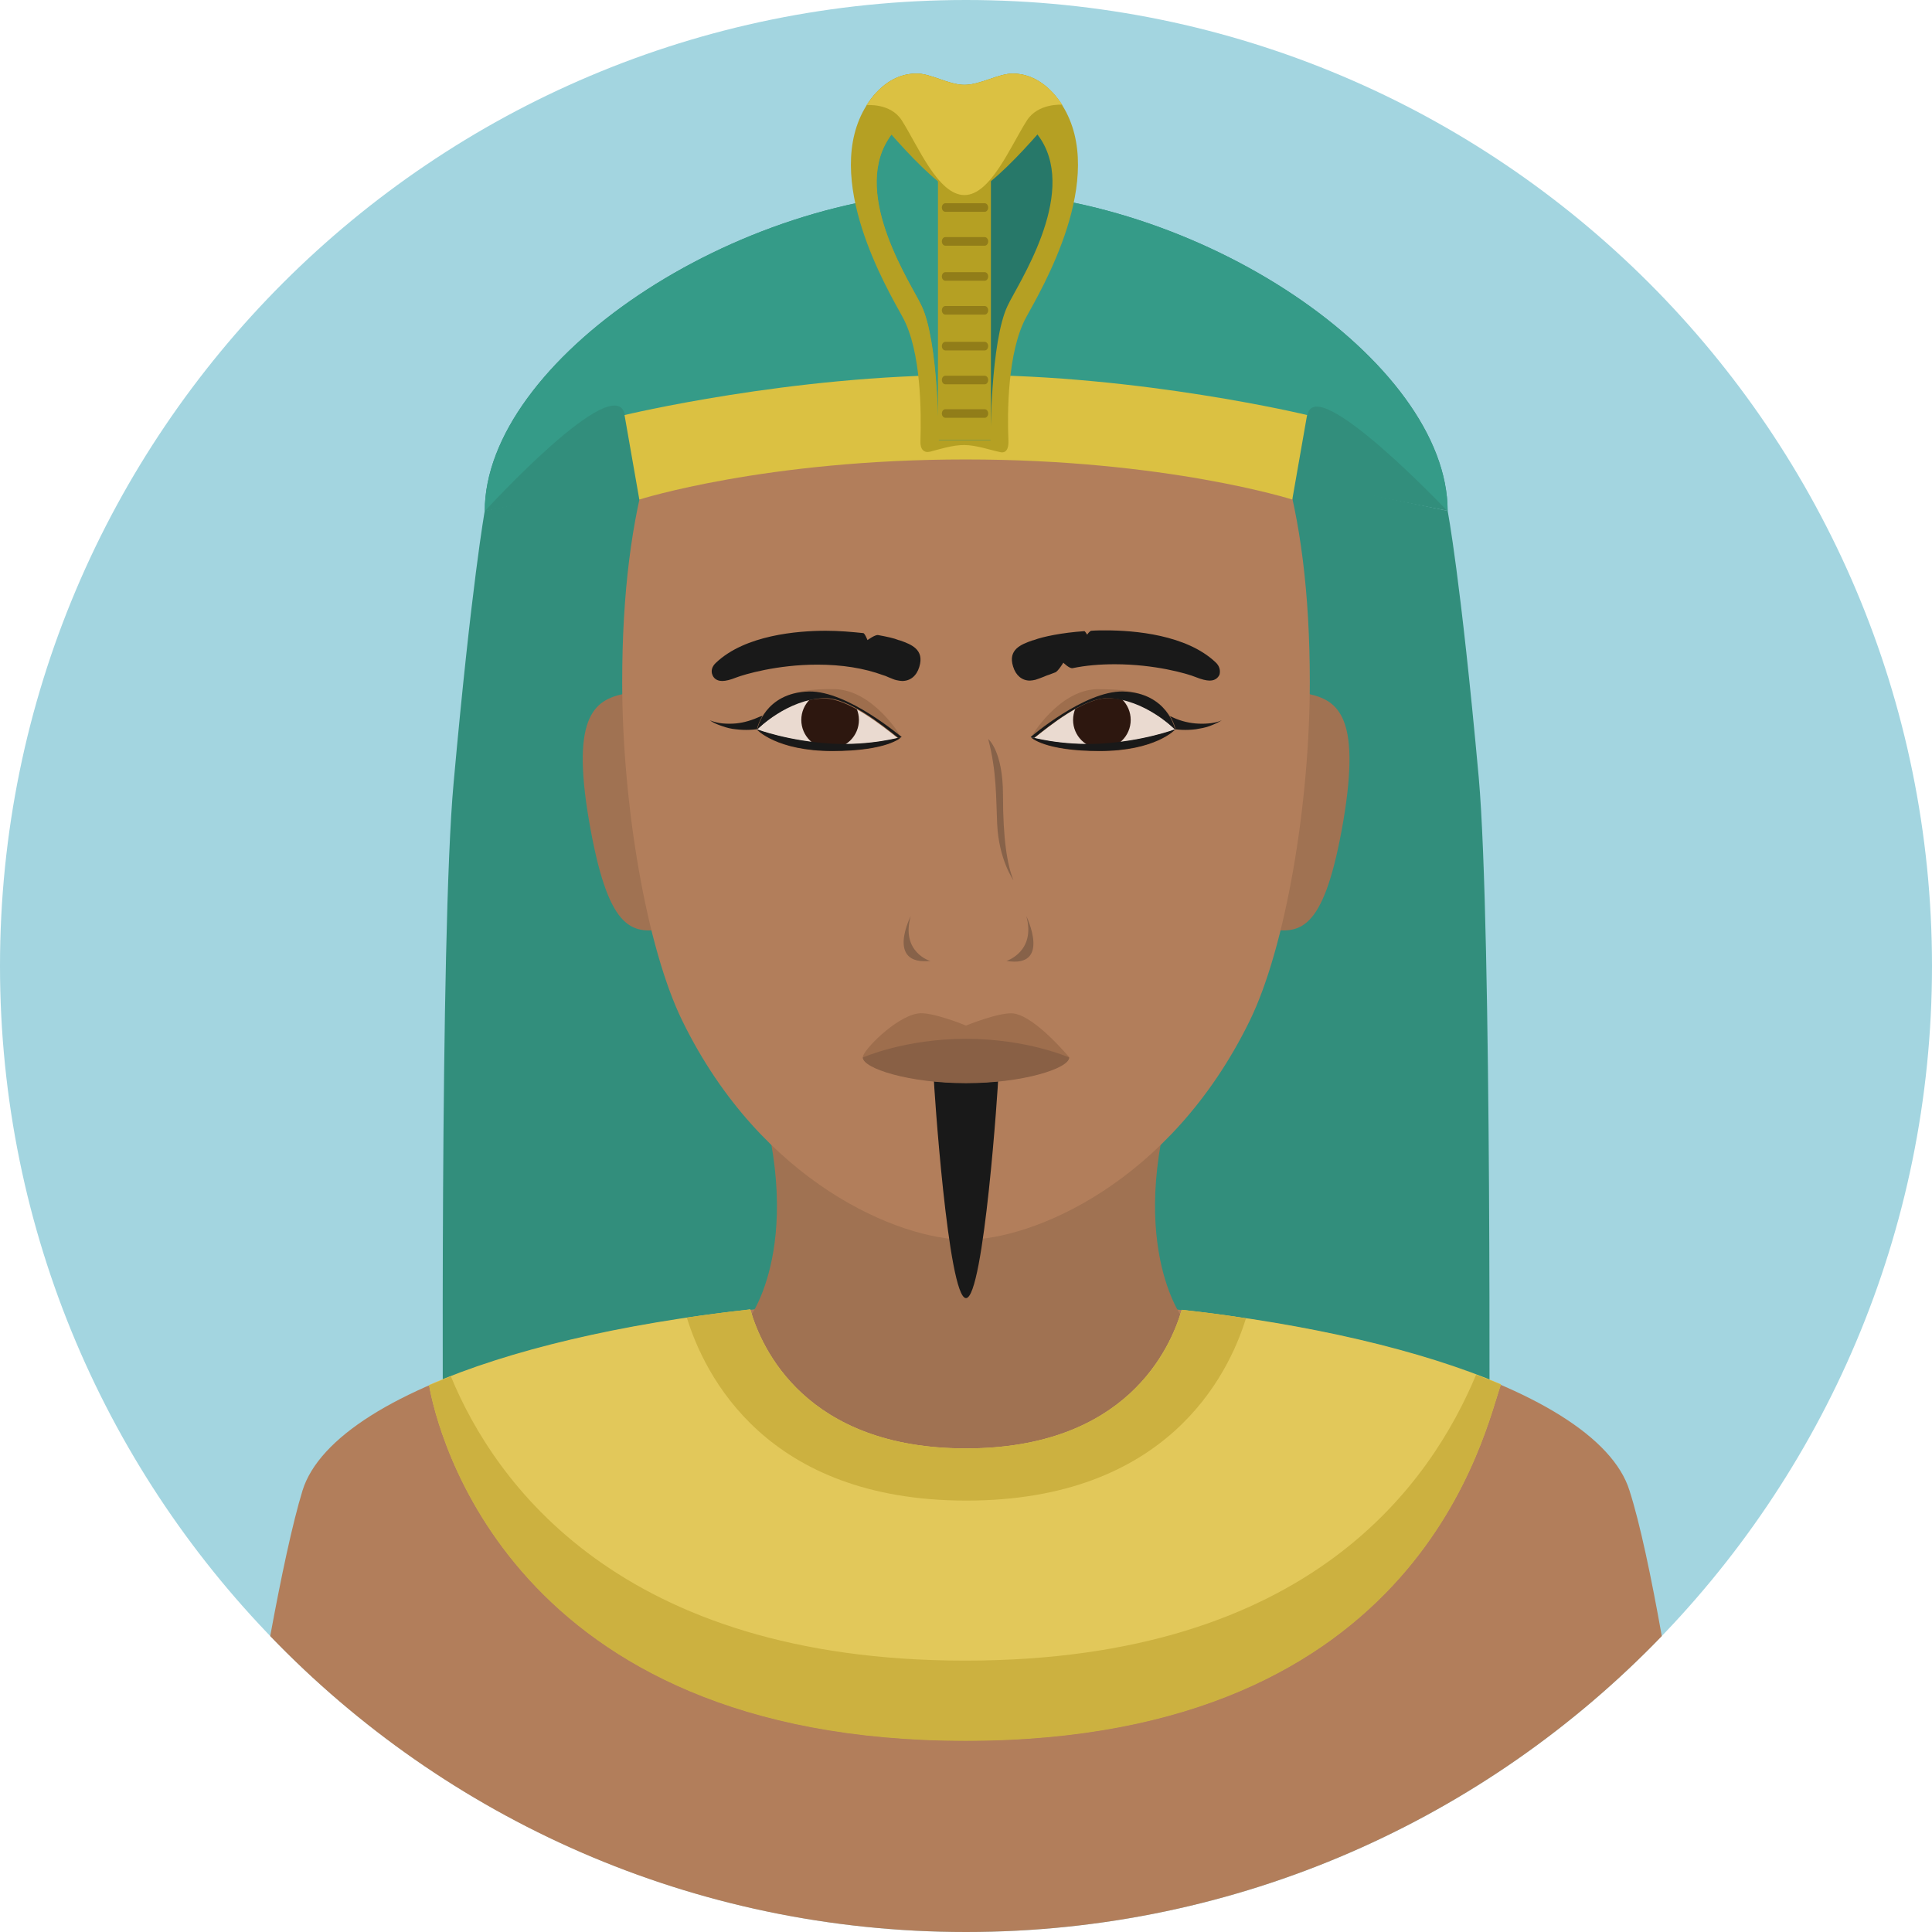
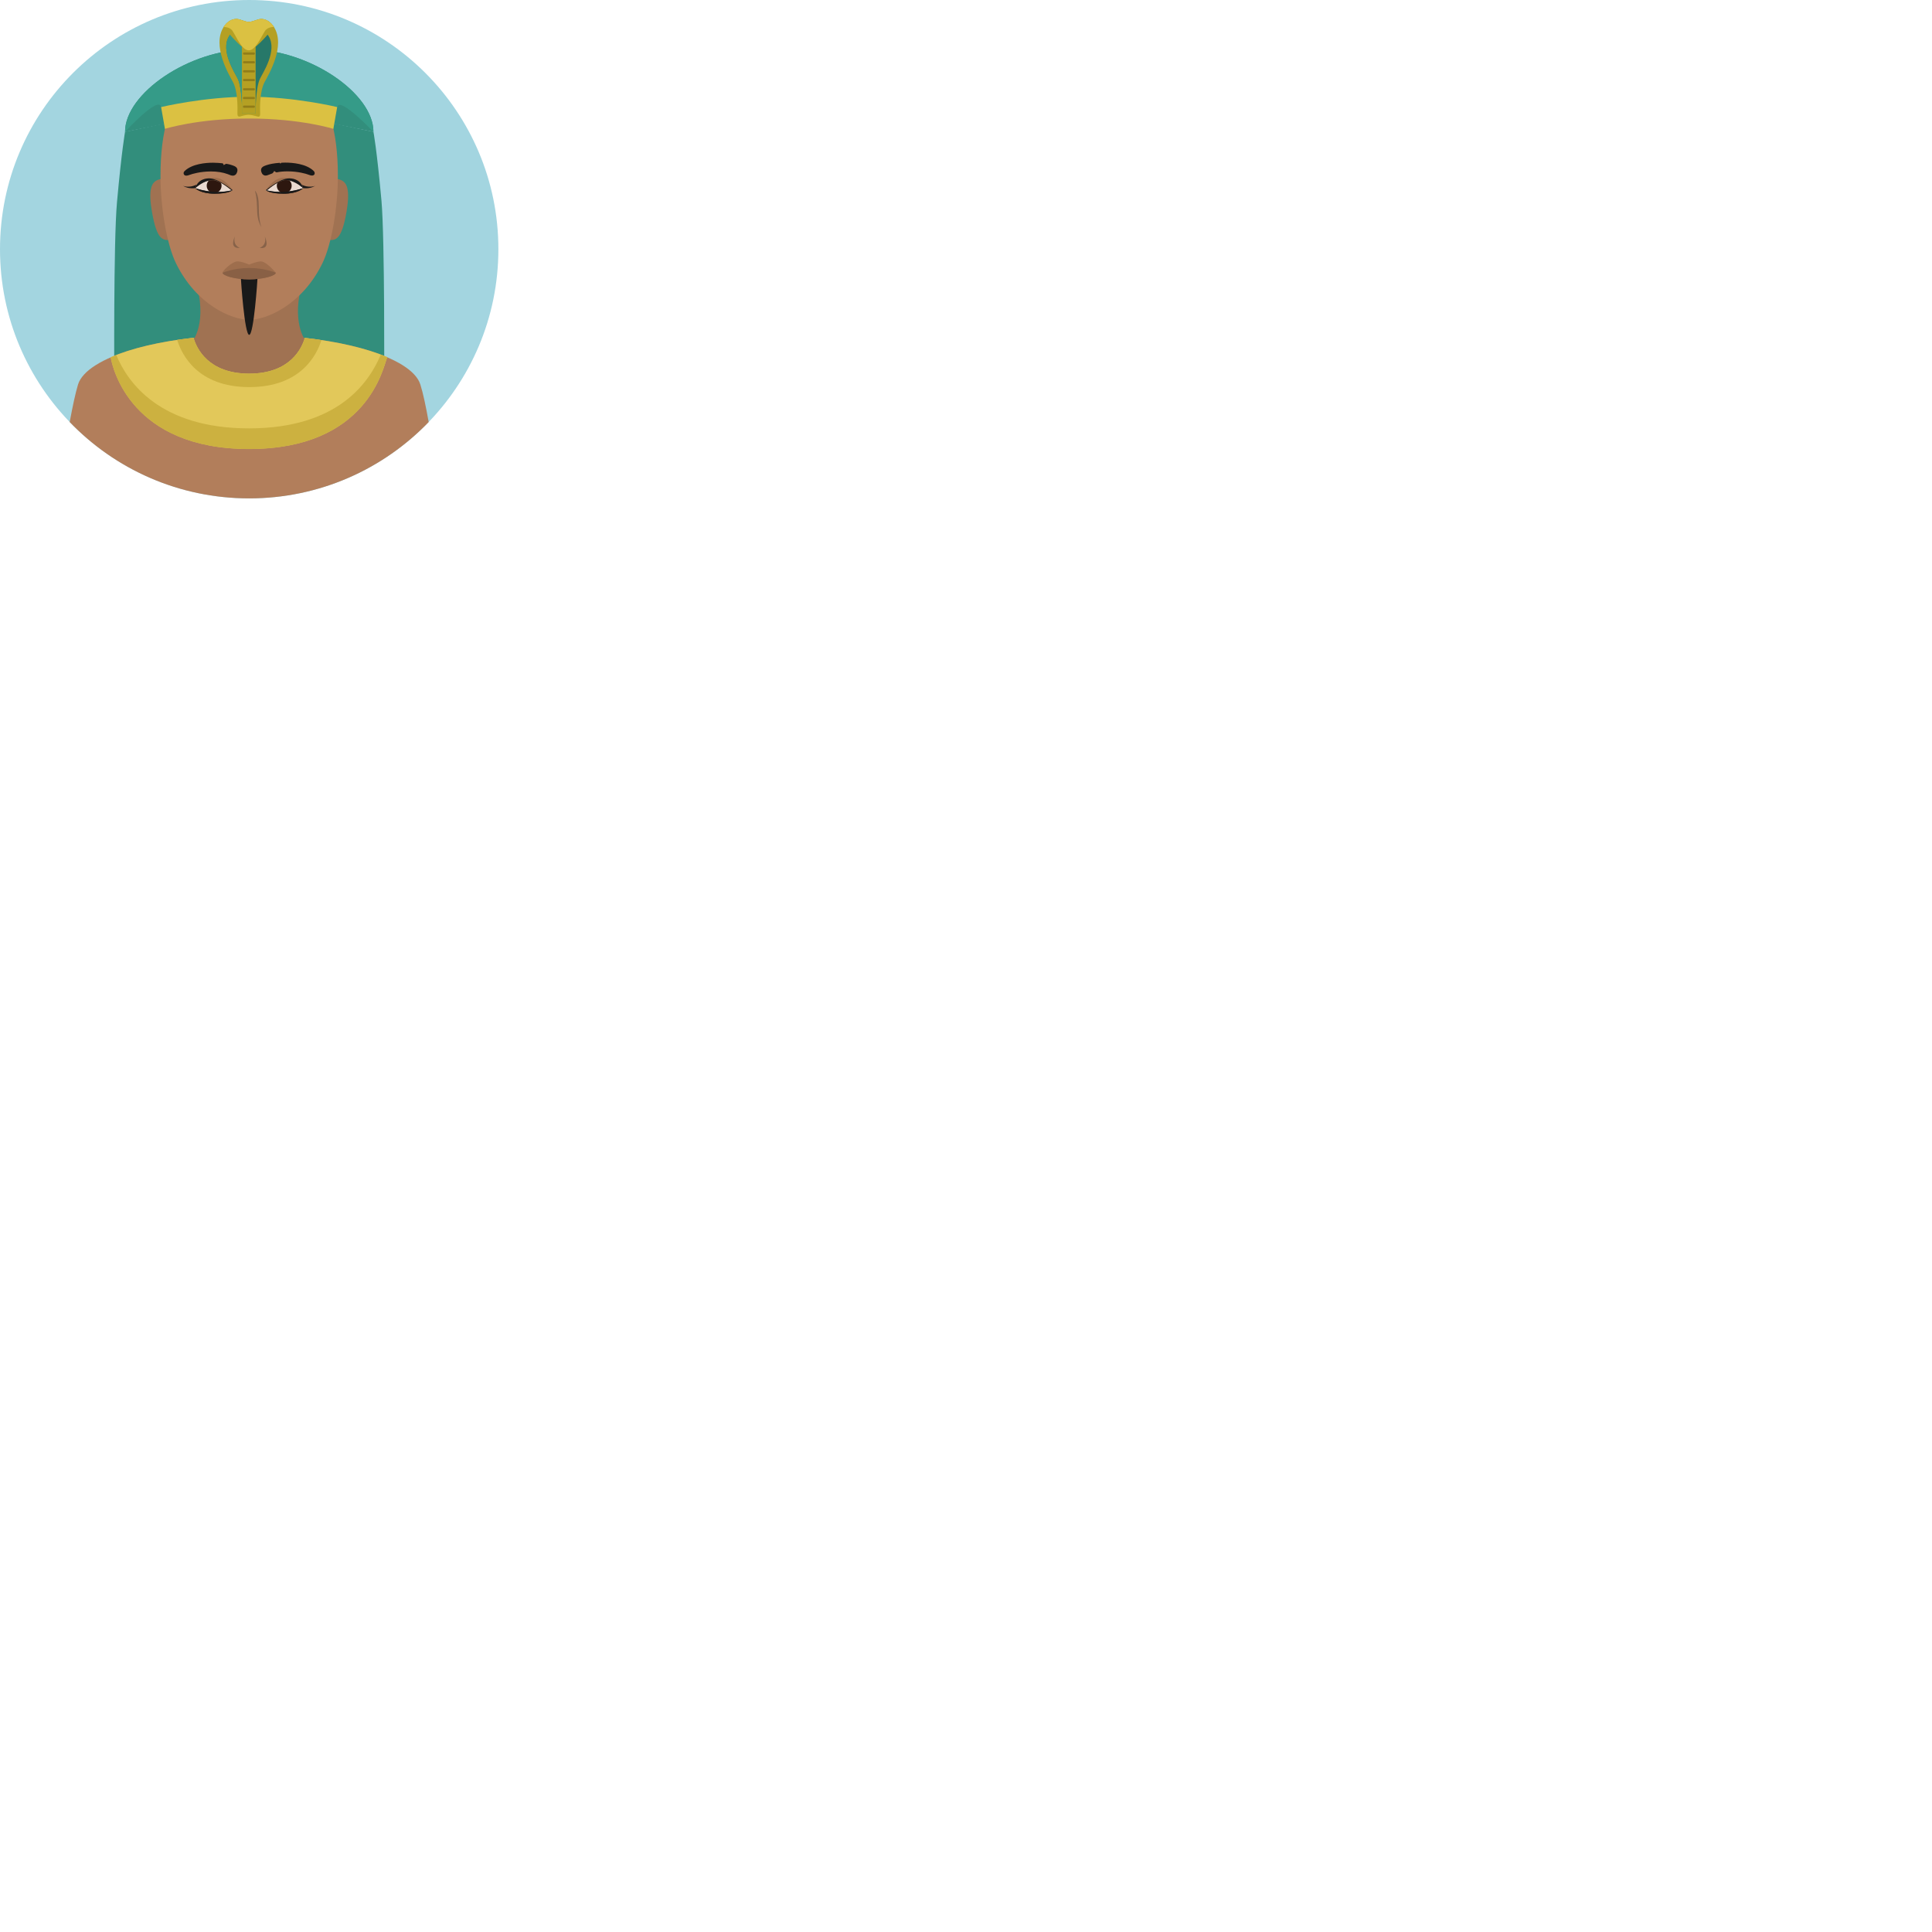
<svg xmlns="http://www.w3.org/2000/svg" version="1.1" id="Layer_1" x="0px" y="0px" viewBox="0 0 496.2 496.2" style="enable-background:new 0 0 496.2 496.2;" xml:space="preserve">
-   <path style="fill:#A3D5E0;" d="M248.1,0C111.1,0,0,111.1,0,248.1s111.1,248.1,248.1,248.1s248.1-111.1,248.1-248.1S385.1,0,248.1,0z  " />
-   <g>
-     <path style="fill:#328E7C;" d="M124.5,131.2c0,0-3.4,18.9-8,69.9c-3.6,39.2-2.7,179.4-2.7,179.4l104.4,28l2.7-297.5L124.5,131.2z" />
-     <path style="fill:#328E7C;" d="M379.8,199.8c-4.7-51.7-8-68.6-8-68.6L275.4,111l2.7,297.5l104.4-28   C382.5,380.5,383.2,238.3,379.8,199.8z" />
+   <defs id="defs5685" />
+   <path style="fill:#a3d5e0;stroke-width:0.258" d="M 64,0 C 28.659,0 0,28.659 0,64 0,99.341 28.659,128 64,128 99.341,128 128,99.341 128,64 128,28.659 99.341,0 64,0 Z" id="path5532" />
+   <g id="g5538" transform="scale(0.2579605)">
+     <path style="fill:#328e7c" d="m 124.5,131.2 c 0,0 -3.4,18.9 -8,69.9 -3.6,39.2 -2.7,179.4 -2.7,179.4 l 104.4,28 2.7,-297.5 z" id="path5534" />
+     <path style="fill:#328e7c" d="m 379.8,199.8 c -4.7,-51.7 -8,-68.6 -8,-68.6 l -96.4,-20.2 2.7,297.5 104.4,-28 c 0,0 0.7,-142.2 -2.7,-180.7 z" id="path5536" />
  </g>
-   <path style="fill:#B27E5B;" d="M418.5,382.8c-8.5-27.3-81.2-49.3-170.8-49.3s-161.5,22-170,49.3c-2.6,8.5-5.5,22.2-8.3,37.4  c45.1,46.9,108.5,76,178.7,76s133.6-29.2,178.7-76C424.1,405,421.2,391.2,418.5,382.8z" />
-   <g>
-     <path style="fill:#A07252;" d="M304.9,269.8H191.3c17.7,46.3,1.4,68.3,1.4,68.3l11.8,49.8h87.1l11.8-49.8   C303.5,338,287.2,316.1,304.9,269.8z" />
-     <path style="fill:#A07252;" d="M161.4,178c-8.4,1.4-14.9,5.1-10.1,32.9s10.7,29.1,19.1,27.7L161.4,178z" />
-     <path style="fill:#A07252;" d="M334.9,178l-9,60.6c8.4,1.4,14.3,0.1,19.1-27.7C349.7,183.1,343.3,179.5,334.9,178z" />
+   <path style="fill:#b27e5b;stroke-width:0.258" d="M 107.956,98.747 C 105.764,91.705 87.01,86.03 63.897,86.03 c -23.113,0 -41.661,5.675 -43.853,12.717 C 19.373,100.94 18.625,104.474 17.902,108.395 29.536,120.493 45.891,128 64,128 c 18.109,0 34.464,-7.532 46.098,-19.605 -0.696,-3.921 -1.445,-7.481 -2.141,-9.648 z" id="path5540" />
+   <g id="g5548" transform="scale(0.2579605)">
+     <path style="fill:#a07252" d="M 304.9,269.8 H 191.3 c 17.7,46.3 1.4,68.3 1.4,68.3 l 11.8,49.8 h 87.1 l 11.8,-49.8 c 0.1,-0.1 -16.2,-22 1.5,-68.3 z" id="path5542" />
+     <path style="fill:#a07252" d="m 161.4,178 c -8.4,1.4 -14.9,5.1 -10.1,32.9 4.8,27.8 10.7,29.1 19.1,27.7 z" id="path5544" />
+     <path style="fill:#a07252" d="m 334.9,178 -9,60.6 c 8.4,1.4 14.3,0.1 19.1,-27.7 4.7,-27.8 -1.7,-31.4 -10.1,-32.9 z" id="path5546" />
  </g>
-   <path style="fill:#B27E5B;" d="M248.1,61.6c-48.7,0-88.3,21.2-88.3,113.6c0,31.3,6.2,68.2,15.5,87.1c20.4,41.6,55.7,56.1,72.8,56.1  s52.4-14.5,72.8-56.1c9.3-18.9,15.5-55.8,15.5-87.1C336.4,82.8,296.8,61.6,248.1,61.6z" />
-   <g>
-     <path style="fill:#191919;" d="M310.4,185.8c-1.1,0.1-2.3,0.1-3.4,0c-2.2-0.2-4.3-0.8-6.3-1.8c-0.1,0-0.2-0.1-0.3-0.1   c-0.8-0.2-1.7,0.3-1.8,1.2c-0.2,0.8,1.4,1.9,1.4,1.9c2.4,0.5,4.7,0.6,7.1,0.3c1.2-0.2,2.4-0.4,3.5-0.8c1.1-0.4,2.2-0.9,3.2-1.5   C312.7,185.5,311.5,185.7,310.4,185.8z" />
-     <path style="fill:#191919;" d="M195.6,183.9c-0.1,0-0.2,0.1-0.3,0.1c-2,0.9-4.1,1.6-6.3,1.8c-1.1,0.1-2.2,0.1-3.4,0   c-1.1-0.1-2.3-0.4-3.3-0.8c1,0.7,2,1.1,3.2,1.5c1.1,0.4,2.3,0.7,3.5,0.8c2.4,0.3,4.6,0.2,7.1-0.3c0,0,1.6-1.1,1.4-1.9   C197.3,184.3,196.4,183.8,195.6,183.9z" />
-     <path style="fill:#191919;" d="M312.2,170.1c-7.5-7.1-20.9-8.2-28.2-8.2c-1.2,0-2.5,0-3.7,0.1c-0.4,0-1.1,1-1.1,1s-0.5-0.9-0.7-0.9   c-5.8,0.4-10.6,1.4-13,2.3l-0.4,0.1c-2.8,1-6.3,2.3-4.9,6.7c0.7,2.3,2.3,3.6,4.3,3.6c0.4,0,0.9-0.1,1.4-0.2   c0.7-0.2,1.4-0.5,2.2-0.8c0.5-0.2,0.9-0.4,1.3-0.5c0.5-0.2,1.1-0.4,1.6-0.6c0.7-0.2,2.1-2.5,2.1-2.5s1.6,1.6,2.4,1.4   c3.4-0.7,7-1,10.8-1c10.3,0,18.6,2.4,20.8,3.3c1.5,0.6,2.7,0.9,3.6,0.9c1.7,0,2.3-1.1,2.5-1.5C313.5,172.2,313.2,171,312.2,170.1z" />
-     <path style="fill:#191919;" d="M231.2,164.5l-0.4-0.1c-1.2-0.5-3.1-0.9-5.3-1.3c-0.8-0.1-2.7,1.3-2.7,1.3s-0.7-1.8-1.1-1.8   c-2.9-0.3-6.1-0.6-9.6-0.6c-7.3,0-20.7,1.1-28.2,8.2c-1,0.9-1.4,2.1-0.9,3.2c0.2,0.5,0.8,1.5,2.5,1.5c0.9,0,2.1-0.3,3.6-0.9   c2.1-0.8,10.5-3.3,20.8-3.3c6.3,0,12,0.9,16.9,2.7c0.4,0.1,0.9,0.3,1.3,0.5c0.8,0.3,1.6,0.7,2.2,0.8c0.5,0.1,1,0.2,1.4,0.2   c2.1,0,3.7-1.3,4.4-3.6C237.5,166.8,234,165.5,231.2,164.5z" />
-     <path style="fill:#191919;" d="M248.1,273.4c-4.9,0-8.3,3.1-8.3,3.1c0,1.8,3.7,56.9,8.3,56.9s8.3-55.1,8.3-56.9   C256.4,276.5,253,273.4,248.1,273.4z" />
+   <path style="fill:#b27e5b;stroke-width:0.258" d="m 64,15.89 c -12.563,0 -22.778,5.469 -22.778,29.304 0,8.074 1.599,17.593 3.998,22.468 C 50.483,78.394 59.589,82.135 64,82.135 c 4.411,0 13.517,-3.74 18.78,-14.472 C 85.179,62.788 86.778,53.269 86.778,45.195 86.778,21.359 76.563,15.89 64,15.89 Z" id="path5550" />
+   <g id="g5562" transform="scale(0.2579605)">
+     <path style="fill:#191919" d="m 310.4,185.8 c -1.1,0.1 -2.3,0.1 -3.4,0 -2.2,-0.2 -4.3,-0.8 -6.3,-1.8 -0.1,0 -0.2,-0.1 -0.3,-0.1 -0.8,-0.2 -1.7,0.3 -1.8,1.2 -0.2,0.8 1.4,1.9 1.4,1.9 2.4,0.5 4.7,0.6 7.1,0.3 1.2,-0.2 2.4,-0.4 3.5,-0.8 1.1,-0.4 2.2,-0.9 3.2,-1.5 -1.1,0.5 -2.3,0.7 -3.4,0.8 z" id="path5552" />
+     <path style="fill:#191919" d="m 195.6,183.9 c -0.1,0 -0.2,0.1 -0.3,0.1 -2,0.9 -4.1,1.6 -6.3,1.8 -1.1,0.1 -2.2,0.1 -3.4,0 -1.1,-0.1 -2.3,-0.4 -3.3,-0.8 1,0.7 2,1.1 3.2,1.5 1.1,0.4 2.3,0.7 3.5,0.8 2.4,0.3 4.6,0.2 7.1,-0.3 0,0 1.6,-1.1 1.4,-1.9 -0.2,-0.8 -1.1,-1.3 -1.9,-1.2 z" id="path5554" />
+     <path style="fill:#191919" d="m 312.2,170.1 c -7.5,-7.1 -20.9,-8.2 -28.2,-8.2 -1.2,0 -2.5,0 -3.7,0.1 -0.4,0 -1.1,1 -1.1,1 0,0 -0.5,-0.9 -0.7,-0.9 -5.8,0.4 -10.6,1.4 -13,2.3 l -0.4,0.1 c -2.8,1 -6.3,2.3 -4.9,6.7 0.7,2.3 2.3,3.6 4.3,3.6 0.4,0 0.9,-0.1 1.4,-0.2 0.7,-0.2 1.4,-0.5 2.2,-0.8 0.5,-0.2 0.9,-0.4 1.3,-0.5 0.5,-0.2 1.1,-0.4 1.6,-0.6 0.7,-0.2 2.1,-2.5 2.1,-2.5 0,0 1.6,1.6 2.4,1.4 3.4,-0.7 7,-1 10.8,-1 10.3,0 18.6,2.4 20.8,3.3 1.5,0.6 2.7,0.9 3.6,0.9 1.7,0 2.3,-1.1 2.5,-1.5 0.3,-1.1 0,-2.3 -1,-3.2 z" id="path5556" />
+     <path style="fill:#191919" d="m 231.2,164.5 -0.4,-0.1 c -1.2,-0.5 -3.1,-0.9 -5.3,-1.3 -0.8,-0.1 -2.7,1.3 -2.7,1.3 0,0 -0.7,-1.8 -1.1,-1.8 -2.9,-0.3 -6.1,-0.6 -9.6,-0.6 -7.3,0 -20.7,1.1 -28.2,8.2 -1,0.9 -1.4,2.1 -0.9,3.2 0.2,0.5 0.8,1.5 2.5,1.5 0.9,0 2.1,-0.3 3.6,-0.9 2.1,-0.8 10.5,-3.3 20.8,-3.3 6.3,0 12,0.9 16.9,2.7 0.4,0.1 0.9,0.3 1.3,0.5 0.8,0.3 1.6,0.7 2.2,0.8 0.5,0.1 1,0.2 1.4,0.2 2.1,0 3.7,-1.3 4.4,-3.6 1.4,-4.5 -2.1,-5.8 -4.9,-6.8 z" id="path5558" />
+     <path style="fill:#191919" d="m 248.1,273.4 c -4.9,0 -8.3,3.1 -8.3,3.1 0,1.8 3.7,56.9 8.3,56.9 4.6,0 8.3,-55.1 8.3,-56.9 0,0 -3.4,-3.1 -8.3,-3.1 z" id="path5560" />
  </g>
-   <path style="fill:#9E6E4D;" d="M260.4,260.3c-3.5-0.5-12.3,3.1-12.3,3.1s-8.9-3.7-12.4-3.1c-5.7,0.9-14.1,9.5-14.1,11.2  c0,2.8,11.9,6.6,26.5,6.6c14.6,0,26.5-3.8,26.5-6.6C274.6,271.6,266.1,261.2,260.4,260.3z" />
-   <path style="fill:#896045;" d="M248.1,266.8c-15.7,0-26.5,4.8-26.5,4.8c0,2.8,11.9,6.6,26.5,6.6s26.5-3.8,26.5-6.6  C274.6,271.6,263.8,266.8,248.1,266.8z" />
-   <g>
-     <path style="fill:#876249;" d="M257.6,204.2c0-11.4-3.8-14.4-3.8-14.4c2.2,8.3,2,15.2,2.3,21.7c0.4,9.3,4.2,14.6,4.2,14.6   C258.7,222.2,257.6,215.6,257.6,204.2z" />
-     <path style="fill:#876249;" d="M233.9,235.3c0,0-6.5,12.7,5.1,11.5C238.9,246.9,231.3,244.5,233.9,235.3z" />
-     <path style="fill:#876249;" d="M263.6,235.3c2.5,9.1-5.1,11.5-5.1,11.5C270.1,248.7,263.6,235.3,263.6,235.3z" />
+   <path style="fill:#9e6e4d;stroke-width:0.258" d="M 67.173,67.147 C 66.27,67.018 64,67.947 64,67.947 c 0,0 -2.296,-0.954 -3.199,-0.8 -1.47,0.232 -3.637,2.451 -3.637,2.889 0,0.722 3.07,1.703 6.836,1.703 3.766,0 6.836,-0.98 6.836,-1.703 0,0.026 -2.193,-2.657 -3.663,-2.889 z" id="path5564" />
+   <path style="fill:#896045;stroke-width:0.258" d="m 64,68.824 c -4.05,0 -6.836,1.238 -6.836,1.238 0,0.722 3.07,1.703 6.836,1.703 3.766,0 6.836,-0.98 6.836,-1.703 0,0 -2.786,-1.238 -6.836,-1.238 z" id="path5566" />
+   <g id="g5574" transform="scale(0.2579605)">
+     <path style="fill:#876249" d="m 257.6,204.2 c 0,-11.4 -3.8,-14.4 -3.8,-14.4 2.2,8.3 2,15.2 2.3,21.7 0.4,9.3 4.2,14.6 4.2,14.6 -1.6,-3.9 -2.7,-10.5 -2.7,-21.9 z" id="path5568" />
+     <path style="fill:#876249" d="m 233.9,235.3 c 0,0 -6.5,12.7 5.1,11.5 -0.1,0.1 -7.7,-2.3 -5.1,-11.5 z" id="path5570" />
+     <path style="fill:#876249" d="m 263.6,235.3 c 2.5,9.1 -5.1,11.5 -5.1,11.5 11.6,1.9 5.1,-11.5 5.1,-11.5 z" id="path5572" />
  </g>
-   <path style="fill:#332016;" d="M281.9,178.4c-9.9-0.2-17.1,11-17.1,11s3.4,3.5,17.6,3.5c14.4,0,19.4-5.5,19.4-5.5  S293.3,178.6,281.9,178.4z" />
-   <path style="fill:#EADAD0;" d="M281.9,178.4c-9.9-0.2-17.1,11-17.1,11s7.7,2.2,17.6,1.7c11.2-0.6,19.4-3.7,19.4-3.7  S293.3,178.6,281.9,178.4z" />
-   <circle style="fill:#2D170F;" cx="283" cy="184.9" r="7.4" />
-   <path style="fill:#9E6E4D;" d="M290,177.5c-1.9-0.4-5.9-0.5-8.3-0.5c-9.9,0.3-16.9,12.3-16.9,12.3l0.9,0.2c3.8-3,12.7-10.3,19-10.2  c11.5,0.3,17.2,8,17.2,8S300.7,179.5,290,177.5z" />
-   <g>
-     <path style="fill:#191919;" d="M288.4,177.6c-9.9-0.2-23.7,11.7-23.7,11.7l0.9,0.2c3.8-3,12.7-10.3,19-10.2c9.4,0.3,17.2,8,17.2,8   S299.9,177.9,288.4,177.6z" />
-     <path style="fill:#191919;" d="M282.4,191c-10,0.5-17.6-1.7-17.6-1.7s3.4,3.5,17.6,3.5c14.4,0,19.4-5.5,19.4-5.5   S293.6,190.4,282.4,191z" />
+   <path style="fill:#332016;stroke-width:0.258" d="m 72.719,46.02 c -2.554,-0.052 -4.411,2.838 -4.411,2.838 0,0 0.877,0.903 4.54,0.903 3.715,0 5.004,-1.419 5.004,-1.419 0,0 -2.193,-2.27 -5.133,-2.322 z" id="path5576" />
+   <path style="fill:#eadad0;stroke-width:0.258" d="m 72.719,46.02 c -2.554,-0.052 -4.411,2.838 -4.411,2.838 0,0 1.986,0.568 4.54,0.439 2.889,-0.155 5.004,-0.954 5.004,-0.954 0,0 -2.193,-2.27 -5.133,-2.322 z" id="path5578" />
+   <circle style="fill:#2d170f;stroke-width:0.258" cx="73.003" cy="47.697" id="circle5580" r="1.909" />
+   <path style="fill:#9e6e4d;stroke-width:0.258" d="m 74.809,45.788 c -0.49,-0.103 -1.522,-0.129 -2.141,-0.129 -2.554,0.077 -4.36,3.173 -4.36,3.173 l 0.232,0.052 c 0.98,-0.774 3.276,-2.657 4.901,-2.631 2.967,0.077 4.437,2.064 4.437,2.064 0,0 -0.31,-2.012 -3.07,-2.528 z" id="path5582" />
+   <g id="g5588" transform="scale(0.2579605)">
+     <path style="fill:#191919" d="m 288.4,177.6 c -9.9,-0.2 -23.7,11.7 -23.7,11.7 l 0.9,0.2 c 3.8,-3 12.7,-10.3 19,-10.2 9.4,0.3 17.2,8 17.2,8 0,0 -1.9,-9.4 -13.4,-9.7 z" id="path5584" />
+     <path style="fill:#191919" d="m 282.4,191 c -10,0.5 -17.6,-1.7 -17.6,-1.7 0,0 3.4,3.5 17.6,3.5 14.4,0 19.4,-5.5 19.4,-5.5 0,0 -8.2,3.1 -19.4,3.7 z" id="path5586" />
  </g>
-   <path style="fill:#332016;" d="M214.3,178.4c-11.5,0.3-19.9,9-19.9,9s5,5.5,19.4,5.5c14.2,0,17.6-3.5,17.6-3.5  S224.3,178.1,214.3,178.4z" />
-   <path style="fill:#EADAD0;" d="M214.3,178.4c-11.5,0.3-19.9,9-19.9,9s8.2,3.1,19.4,3.7c10,0.5,17.6-1.7,17.6-1.7  S224.3,178.1,214.3,178.4z" />
-   <circle style="fill:#2D170F;" cx="213.2" cy="184.9" r="7.4" />
-   <path style="fill:#9E6E4D;" d="M214.5,177c-2.4-0.1-6.4,0.1-8.3,0.5c-10.7,2-11.8,9.9-11.8,9.9s5.7-7.7,17.2-8  c6.2-0.1,15.2,7.2,19,10.2l0.9-0.2C231.5,189.3,224.4,177.3,214.5,177z" />
-   <g>
-     <path style="fill:#191919;" d="M207.8,177.6c-11.5,0.3-13.3,9.7-13.3,9.7s7.7-7.7,17.2-8c6.2-0.2,15.2,7.2,19,10.2l0.9-0.2   C231.5,189.3,217.7,177.4,207.8,177.6z" />
-     <path style="fill:#191919;" d="M213.8,191c-11.2-0.6-19.4-3.7-19.4-3.7s5,5.5,19.4,5.5c14.2,0,17.6-3.5,17.6-3.5   S223.8,191.5,213.8,191z" />
+   <path style="fill:#332016;stroke-width:0.258" d="m 55.281,46.02 c -2.967,0.077 -5.133,2.322 -5.133,2.322 0,0 1.29,1.419 5.004,1.419 3.663,0 4.54,-0.903 4.54,-0.903 0,0 -1.832,-2.915 -4.411,-2.838 z" id="path5590" />
+   <path style="fill:#eadad0;stroke-width:0.258" d="m 55.281,46.02 c -2.967,0.077 -5.133,2.322 -5.133,2.322 0,0 2.115,0.8 5.004,0.954 2.58,0.129 4.54,-0.439 4.54,-0.439 0,0 -1.832,-2.915 -4.411,-2.838 z" id="path5592" />
+   <circle style="fill:#2d170f;stroke-width:0.258" cx="54.997" cy="47.697" id="circle5594" r="1.909" />
+   <path style="fill:#9e6e4d;stroke-width:0.258" d="m 55.333,45.659 c -0.619,-0.026 -1.651,0.026 -2.141,0.129 -2.76,0.516 -3.044,2.554 -3.044,2.554 0,0 1.47,-1.986 4.437,-2.064 1.599,-0.026 3.921,1.857 4.901,2.631 l 0.232,-0.052 c 0,-0.026 -1.832,-3.121 -4.385,-3.199 z" id="path5596" />
+   <g id="g5602" transform="scale(0.2579605)">
+     <path style="fill:#191919" d="m 207.8,177.6 c -11.5,0.3 -13.3,9.7 -13.3,9.7 0,0 7.7,-7.7 17.2,-8 6.2,-0.2 15.2,7.2 19,10.2 l 0.9,-0.2 c -0.1,0 -13.9,-11.9 -23.8,-11.7 z" id="path5598" />
+     <path style="fill:#191919" d="m 213.8,191 c -11.2,-0.6 -19.4,-3.7 -19.4,-3.7 0,0 5,5.5 19.4,5.5 14.2,0 17.6,-3.5 17.6,-3.5 0,0 -7.6,2.2 -17.6,1.7 z" id="path5600" />
  </g>
-   <path style="fill:#E2C85A;" d="M303.5,336.4c-2.9,10-14.3,35.6-55.4,35.6c-41.2,0-52.6-25.8-55.4-35.7  c-33.5,3.7-62.1,10.5-82.5,19.4c2,11.3,20.5,91.3,137.8,91.3c117.8,0,133.5-80.8,137.5-91.5C365,346.8,336.6,340.1,303.5,336.4z" />
-   <g>
-     <path style="fill:#CCB140;" d="M303.5,336.4c-2.9,10-14.3,35.6-55.4,35.6c-41.2,0-52.6-25.8-55.4-35.7c-5.6,0.6-11,1.3-16.3,2.1   c4.5,14.6,20.2,47,71.8,47c51.5,0,67.3-32.2,71.8-46.8C314.6,337.7,309.2,337,303.5,336.4z" />
-     <path style="fill:#CCB140;" d="M379.1,353.1c-11.4,27.2-42.1,73.4-131.2,73.4c-88.7,0-120.9-45.8-132.1-73   c-1.9,0.8-3.8,1.5-5.6,2.3c2,11.3,20.5,91.3,137.8,91.3c117.8,0,133.5-80.8,137.5-91.5C383.4,354.7,381.3,353.9,379.1,353.1z" />
+   <path style="fill:#e2c85a;stroke-width:0.258" d="M 78.291,86.778 C 77.543,89.358 74.602,95.961 64,95.961 c -10.628,0 -13.569,-6.655 -14.291,-9.209 -8.642,0.954 -16.019,2.709 -21.282,5.004 0.516,2.915 5.288,23.552 35.547,23.552 30.388,0 34.438,-20.843 35.47,-23.603 -5.288,-2.244 -12.614,-3.973 -21.153,-4.927 z" id="path5604" />
+   <g id="g5610" transform="scale(0.2579605)">
+     <path style="fill:#ccb140" d="m 303.5,336.4 c -2.9,10 -14.3,35.6 -55.4,35.6 -41.2,0 -52.6,-25.8 -55.4,-35.7 -5.6,0.6 -11,1.3 -16.3,2.1 4.5,14.6 20.2,47 71.8,47 51.5,0 67.3,-32.2 71.8,-46.8 -5.4,-0.9 -10.8,-1.6 -16.5,-2.2 z" id="path5606" />
+     <path style="fill:#ccb140" d="m 379.1,353.1 c -11.4,27.2 -42.1,73.4 -131.2,73.4 -88.7,0 -120.9,-45.8 -132.1,-73 -1.9,0.8 -3.8,1.5 -5.6,2.3 2,11.3 20.5,91.3 137.8,91.3 117.8,0 133.5,-80.8 137.5,-91.5 -2.1,-0.9 -4.2,-1.7 -6.4,-2.5 z" id="path5608" />
  </g>
-   <path style="fill:#328E7C;" d="M248.1,49.1v57.3l123.7,24.8C371.8,92.9,307.7,49.1,248.1,49.1z" />
-   <path style="fill:#359B88;" d="M248.1,49.1v57.3c0,0,85.9,10.1,87.7,0.2c2-11.2,36,24.7,36,24.7C371.8,92.9,307.7,49.1,248.1,49.1z" />
-   <path style="fill:#328E7C;" d="M124.5,131.3l123.6-24.9V49.1C188.6,49.1,124.5,92.9,124.5,131.3z" />
-   <path style="fill:#359B88;" d="M124.5,131.3c0,0,33.6-36.8,36-24.7c2.3,12,87.7-0.2,87.7-0.2V49.1  C188.6,49.1,124.5,92.9,124.5,131.3z" />
-   <path style="fill:#DBC142;" d="M248.1,96.3c-44.9,0-87.7,10.3-87.7,10.3l3.8,21.7c0,0,32.3-10.3,83.8-10.3s83.9,10.3,83.9,10.3  l3.8-21.7C335.8,106.6,293,96.3,248.1,96.3z" />
-   <path style="fill:#B5A023;" d="M272.8,27c-2.9-4.6-7.3-8.1-12.7-8.1c-3.7,0-8.3,2.9-12.4,2.9s-8.7-3-12.4-2.9  c-5.4,0-9.8,3.5-12.7,8.1c-11.8,18.7,5.5,47.6,9.2,54.4c4.9,8.9,4.8,24.9,4.6,31.9c-0.1,2.1,0.9,3.1,2.5,2.7  c2.3-0.6,5.7-1.7,8.7-1.7c3.1,0,6.8,1.3,9.2,1.8c1.5,0.4,2.3-0.7,2.2-2.9c-0.3-7-0.3-22.9,4.6-31.8C267.3,74.6,284.6,45.7,272.8,27z  " />
-   <path style="fill:#277869;" d="M267.4,35.9c-2.3-3.6-5.7-6.3-9.9-6.4c-2.9,0-6.5,4.4-9.7,4.4s-6.8-4.4-9.7-4.4  c-4.2,0-7.7,2.8-9.9,6.4c-9.2,14.6,6.1,37.2,8.6,42.6c4.4,9.1,4.4,34.5,4.4,34.5h13.2c0,0,0-25.4,4.4-34.5  C261.3,73.1,276.6,50.5,267.4,35.9z" />
-   <path style="fill:#359B88;" d="M247.7,33.9c-3.2,0-6.8-4.4-9.7-4.4c-4.2,0-7.7,2.8-9.9,6.4c-9.2,14.6,6.1,37.2,8.6,42.6  c4.4,9.1,4.4,34.5,4.4,34.5h13.2C254.3,113,251,33.9,247.7,33.9z" />
-   <g>
-     <rect x="240.9" y="40.5" style="fill:#B5A023;" width="13.6" height="72.5" />
-     <path style="fill:#B5A023;" d="M260.1,18.9c-3.7,0-8.3,2.9-12.4,2.9s-8.7-3-12.4-2.9c-5.4,0-9.8,3.5-12.7,8.1   c0,0,18.3,23.2,25.1,23.2c6.7,0,25.1-23.2,25.1-23.2C269.9,22.4,265.5,18.9,260.1,18.9z" />
+   <path style="fill:#328e7c;stroke-width:0.258" d="m 64,12.666 v 14.781 l 31.91,6.397 C 95.91,23.965 79.374,12.666 64,12.666 Z" id="path5612" />
+   <path style="fill:#359b88;stroke-width:0.258" d="m 64,12.666 v 14.781 c 0,0 22.159,2.605 22.623,0.052 0.516,-2.889 9.287,6.372 9.287,6.372 C 95.91,23.965 79.374,12.666 64,12.666 Z" id="path5614" />
+   <path style="fill:#328e7c;stroke-width:0.258" d="M 32.116,33.87 64,27.447 V 12.666 c -15.349,0 -31.884,11.299 -31.884,21.204 z" id="path5616" />
+   <path style="fill:#359b88;stroke-width:0.258" d="m 32.116,33.87 c 0,0 8.667,-9.493 9.287,-6.372 0.593,3.096 22.623,-0.052 22.623,-0.052 V 12.666 c -15.374,0 -31.91,11.299 -31.91,21.204 z" id="path5618" />
+   <path style="fill:#dbc142;stroke-width:0.258" d="m 64,24.842 c -11.582,0 -22.623,2.657 -22.623,2.657 l 0.98,5.598 c 0,0 8.332,-2.657 21.617,-2.657 13.285,0 21.643,2.657 21.643,2.657 l 0.98,-5.598 c 0.026,0 -11.015,-2.657 -22.597,-2.657 z" id="path5620" />
+   <path style="fill:#b5a023;stroke-width:0.258" d="M 70.372,6.965 C 69.624,5.778 68.489,4.875 67.096,4.875 c -0.954,0 -2.141,0.748 -3.199,0.748 -1.058,0 -2.244,-0.774 -3.199,-0.748 -1.393,0 -2.528,0.903 -3.276,2.089 -3.044,4.824 1.419,12.279 2.373,14.033 1.264,2.296 1.238,6.423 1.187,8.229 -0.026,0.542 0.232,0.8 0.645,0.696 0.593,-0.155 1.47,-0.439 2.244,-0.439 0.8,0 1.754,0.335 2.373,0.464 0.387,0.103 0.593,-0.181 0.568,-0.748 -0.077,-1.806 -0.077,-5.907 1.187,-8.203 0.954,-1.754 5.417,-9.209 2.373,-14.033 z" id="path5622" />
+   <path style="fill:#277869;stroke-width:0.258" d="m 68.979,9.261 c -0.593,-0.929 -1.47,-1.625 -2.554,-1.651 -0.748,0 -1.677,1.135 -2.502,1.135 -0.825,0 -1.754,-1.135 -2.502,-1.135 -1.083,0 -1.986,0.722 -2.554,1.651 -2.373,3.766 1.574,9.596 2.218,10.989 1.135,2.347 1.135,8.9 1.135,8.9 h 3.405 c 0,0 0,-6.552 1.135,-8.9 0.645,-1.393 4.592,-7.223 2.218,-10.989 z" id="path5624" />
+   <path style="fill:#359b88;stroke-width:0.258" d="m 63.897,8.745 c -0.825,0 -1.754,-1.135 -2.502,-1.135 -1.083,0 -1.986,0.722 -2.554,1.651 -2.373,3.766 1.574,9.596 2.218,10.989 1.135,2.347 1.135,8.9 1.135,8.9 h 3.405 c 0,0 -0.851,-20.405 -1.703,-20.405 z" id="path5626" />
+   <g id="g5632" transform="scale(0.2579605)">
+     <rect x="240.9" y="40.5" style="fill:#b5a023" width="13.6" height="72.5" id="rect5628" />
+     <path style="fill:#b5a023" d="m 260.1,18.9 c -3.7,0 -8.3,2.9 -12.4,2.9 -4.1,0 -8.7,-3 -12.4,-2.9 -5.4,0 -9.8,3.5 -12.7,8.1 0,0 18.3,23.2 25.1,23.2 6.7,0 25.1,-23.2 25.1,-23.2 -2.9,-4.6 -7.3,-8.1 -12.7,-8.1 z" id="path5630" />
  </g>
-   <path style="fill:#DBC142;" d="M260.1,18.9c-3.7,0-8.3,2.9-12.4,2.9s-8.7-3-12.4-2.9c-5.4,0-9.8,3.5-12.7,8.1c0,0,6.1-0.6,9,3.9  c4.2,6.6,9.3,19.2,16.1,19.2c6.7,0,11.8-12.5,16-19.1c2.9-4.6,9.1-4.1,9.1-4.1C269.9,22.4,265.5,18.9,260.1,18.9z" />
-   <g>
-     <path style="fill:#917D19;" d="M252.9,52.2h-10.1c-0.5,0-0.9,0.5-0.9,1.1s0.4,1.1,0.9,1.1h10.1c0.5,0,0.9-0.5,0.9-1.1   C253.8,52.7,253.4,52.2,252.9,52.2z" />
-     <path style="fill:#917D19;" d="M252.9,60.9h-10.1c-0.5,0-0.9,0.5-0.9,1.1s0.4,1.1,0.9,1.1h10.1c0.5,0,0.9-0.5,0.9-1.1   C253.8,61.4,253.4,60.9,252.9,60.9z" />
-     <path style="fill:#917D19;" d="M252.9,69.9h-10.1c-0.5,0-0.9,0.5-0.9,1.1s0.4,1.1,0.9,1.1h10.1c0.5,0,0.9-0.5,0.9-1.1   S253.4,69.9,252.9,69.9z" />
-     <path style="fill:#917D19;" d="M252.9,78.6h-10.1c-0.5,0-0.9,0.5-0.9,1.1s0.4,1.1,0.9,1.1h10.1c0.5,0,0.9-0.5,0.9-1.1   C253.8,79.1,253.4,78.6,252.9,78.6z" />
-     <path style="fill:#917D19;" d="M252.9,87.8h-10.1c-0.5,0-0.9,0.5-0.9,1.1s0.4,1.1,0.9,1.1h10.1c0.5,0,0.9-0.5,0.9-1.1   C253.8,88.3,253.4,87.8,252.9,87.8z" />
-     <path style="fill:#917D19;" d="M252.9,96.5h-10.1c-0.5,0-0.9,0.5-0.9,1.1s0.4,1.1,0.9,1.1h10.1c0.5,0,0.9-0.5,0.9-1.1   C253.8,97,253.4,96.5,252.9,96.5z" />
-     <path style="fill:#917D19;" d="M252.9,105.1h-10.1c-0.5,0-0.9,0.5-0.9,1.1s0.4,1.1,0.9,1.1h10.1c0.5,0,0.9-0.5,0.9-1.1   C253.8,105.6,253.4,105.1,252.9,105.1z" />
+   <path style="fill:#dbc142;stroke-width:0.258" d="m 67.096,4.875 c -0.954,0 -2.141,0.748 -3.199,0.748 -1.058,0 -2.244,-0.774 -3.199,-0.748 -1.393,0 -2.528,0.903 -3.276,2.089 0,0 1.574,-0.155 2.322,1.006 1.083,1.703 2.399,4.953 4.153,4.953 1.728,0 3.044,-3.225 4.127,-4.927 0.748,-1.187 2.347,-1.058 2.347,-1.058 -0.748,-1.161 -1.883,-2.064 -3.276,-2.064 z" id="path5634" />
+   <g id="g5650" transform="scale(0.2579605)">
+     <path style="fill:#917d19" d="m 252.9,52.2 h -10.1 c -0.5,0 -0.9,0.5 -0.9,1.1 0,0.6 0.4,1.1 0.9,1.1 h 10.1 c 0.5,0 0.9,-0.5 0.9,-1.1 0,-0.6 -0.4,-1.1 -0.9,-1.1 z" id="path5636" />
+     <path style="fill:#917d19" d="m 252.9,60.9 h -10.1 c -0.5,0 -0.9,0.5 -0.9,1.1 0,0.6 0.4,1.1 0.9,1.1 h 10.1 c 0.5,0 0.9,-0.5 0.9,-1.1 0,-0.6 -0.4,-1.1 -0.9,-1.1 z" id="path5638" />
+     <path style="fill:#917d19" d="m 252.9,69.9 h -10.1 c -0.5,0 -0.9,0.5 -0.9,1.1 0,0.6 0.4,1.1 0.9,1.1 h 10.1 c 0.5,0 0.9,-0.5 0.9,-1.1 0,-0.6 -0.4,-1.1 -0.9,-1.1 z" id="path5640" />
+     <path style="fill:#917d19" d="m 252.9,78.6 h -10.1 c -0.5,0 -0.9,0.5 -0.9,1.1 0,0.6 0.4,1.1 0.9,1.1 h 10.1 c 0.5,0 0.9,-0.5 0.9,-1.1 0,-0.6 -0.4,-1.1 -0.9,-1.1 z" id="path5642" />
+     <path style="fill:#917d19" d="m 252.9,87.8 h -10.1 c -0.5,0 -0.9,0.5 -0.9,1.1 0,0.6 0.4,1.1 0.9,1.1 h 10.1 c 0.5,0 0.9,-0.5 0.9,-1.1 0,-0.6 -0.4,-1.1 -0.9,-1.1 z" id="path5644" />
+     <path style="fill:#917d19" d="m 252.9,96.5 h -10.1 c -0.5,0 -0.9,0.5 -0.9,1.1 0,0.6 0.4,1.1 0.9,1.1 h 10.1 c 0.5,0 0.9,-0.5 0.9,-1.1 0,-0.6 -0.4,-1.1 -0.9,-1.1 z" id="path5646" />
+     <path style="fill:#917d19" d="m 252.9,105.1 h -10.1 c -0.5,0 -0.9,0.5 -0.9,1.1 0,0.6 0.4,1.1 0.9,1.1 h 10.1 c 0.5,0 0.9,-0.5 0.9,-1.1 0,-0.6 -0.4,-1.1 -0.9,-1.1 z" id="path5648" />
  </g>
-   <g>
+   <g id="g5652" transform="scale(0.2579605)">
</g>
-   <g>
+   <g id="g5654" transform="scale(0.2579605)">
</g>
-   <g>
+   <g id="g5656" transform="scale(0.2579605)">
</g>
-   <g>
+   <g id="g5658" transform="scale(0.2579605)">
</g>
-   <g>
+   <g id="g5660" transform="scale(0.2579605)">
</g>
-   <g>
+   <g id="g5662" transform="scale(0.2579605)">
</g>
-   <g>
+   <g id="g5664" transform="scale(0.2579605)">
</g>
-   <g>
+   <g id="g5666" transform="scale(0.2579605)">
</g>
-   <g>
+   <g id="g5668" transform="scale(0.2579605)">
</g>
-   <g>
+   <g id="g5670" transform="scale(0.2579605)">
</g>
-   <g>
+   <g id="g5672" transform="scale(0.2579605)">
</g>
-   <g>
+   <g id="g5674" transform="scale(0.2579605)">
</g>
-   <g>
+   <g id="g5676" transform="scale(0.2579605)">
</g>
-   <g>
+   <g id="g5678" transform="scale(0.2579605)">
</g>
-   <g>
+   <g id="g5680" transform="scale(0.2579605)">
</g>
</svg>
